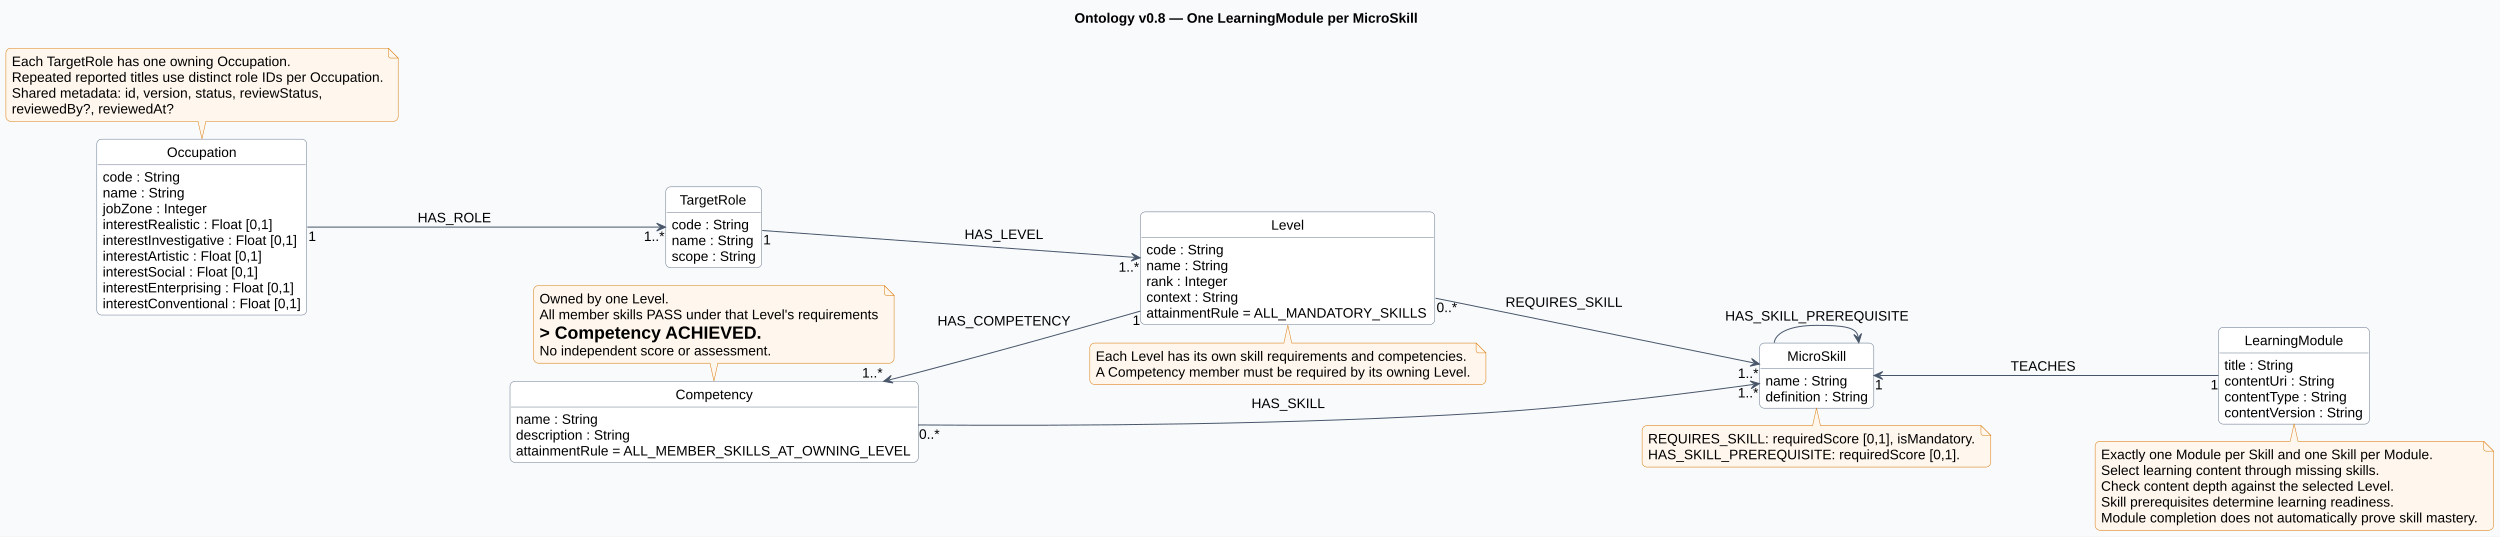
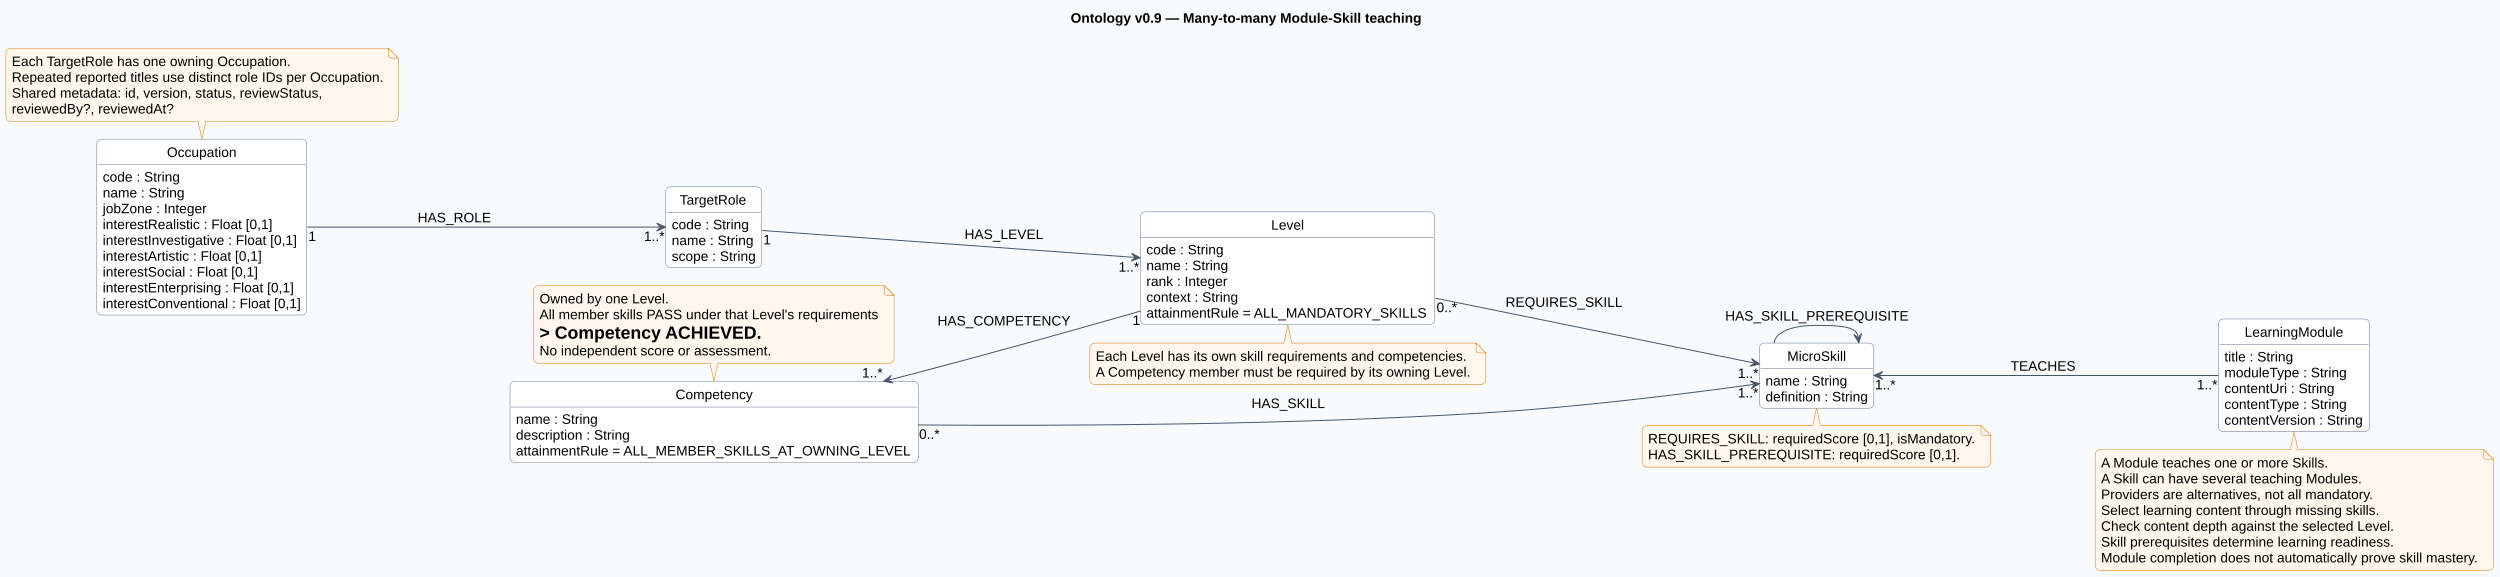
- <svg xmlns="http://www.w3.org/2000/svg" contentStyleType="text/css" data-diagram-type="CLASS" height="546px" preserveAspectRatio="none" style="width:2544px;height:546px;background:#F8FAFC;" version="1.1" viewBox="0 0 2544 546" width="2544px" zoomAndPan="magnify">
+ <svg xmlns="http://www.w3.org/2000/svg" contentStyleType="text/css" data-diagram-type="CLASS" height="587px" preserveAspectRatio="none" style="width:2544px;height:587px;background:#F8FAFC;" version="1.1" viewBox="0 0 2544 587" width="2544px" zoomAndPan="magnify">
  <defs />
  <g>
-     <rect fill="#F8FAFC" height="546" style="stroke:none;stroke-width:1;" width="2544" x="0" y="0" />
+     <rect fill="#F8FAFC" height="587" style="stroke:none;stroke-width:1;" width="2544" x="0" y="0" />
    <g class="title" data-source-line="16">
-       <text fill="#000000" font-family="Arial" font-size="14" font-weight="bold" lengthAdjust="spacing" textLength="349.275" x="1093.362" y="23.132">Ontology v0.8 — One LearningModule per MicroSkill</text>
+       <text fill="#000000" font-family="Arial" font-size="14" font-weight="bold" lengthAdjust="spacing" textLength="357.041" x="1089.479" y="23.132">Ontology v0.9 — Many-to-many Module-Skill teaching</text>
    </g>
    <g class="entity" data-entity="Occupation" data-source-line="17" data-uid="ent0002" id="entity_Occupation">
      <rect fill="#FFFFFF" height="178.986" rx="5" ry="5" style="stroke:#64748B;stroke-width:0.5;" width="213.558" x="98.5" y="141.599" />
      <text fill="#000000" font-family="Arial" font-size="14" lengthAdjust="spacing" textLength="70.82" x="169.869" y="159.731">Occupation</text>
      <line style="stroke:#64748B;stroke-width:0.5;" x1="99.5" x2="311.058" y1="167.697" y2="167.697" />
      <text fill="#000000" font-family="Arial" font-size="14" lengthAdjust="spacing" textLength="78.6" x="104.5" y="184.829">code : String</text>
      <text fill="#000000" font-family="Arial" font-size="14" lengthAdjust="spacing" textLength="83.262" x="104.5" y="200.928">name : String</text>
      <text fill="#000000" font-family="Arial" font-size="14" lengthAdjust="spacing" textLength="105.848" x="104.5" y="217.026">jobZone : Integer</text>
      <text fill="#000000" font-family="Arial" font-size="14" lengthAdjust="spacing" textLength="172.737" x="104.5" y="233.125">interestRealistic : Float [0,1]</text>
      <text fill="#000000" font-family="Arial" font-size="14" lengthAdjust="spacing" textLength="197.654" x="104.5" y="249.224">interestInvestigative : Float [0,1]</text>
      <text fill="#000000" font-family="Arial" font-size="14" lengthAdjust="spacing" textLength="161.834" x="104.5" y="265.322">interestArtistic : Float [0,1]</text>
      <text fill="#000000" font-family="Arial" font-size="14" lengthAdjust="spacing" textLength="157.965" x="104.5" y="281.421">interestSocial : Float [0,1]</text>
      <text fill="#000000" font-family="Arial" font-size="14" lengthAdjust="spacing" textLength="194.537" x="104.5" y="297.519">interestEnterprising : Float [0,1]</text>
      <text fill="#000000" font-family="Arial" font-size="14" lengthAdjust="spacing" textLength="201.558" x="104.5" y="313.618">interestConventional : Float [0,1]</text>
    </g>
    <g class="entity" data-entity="TargetRole" data-source-line="28" data-uid="ent0003" id="entity_TargetRole">
      <rect fill="#FFFFFF" height="82.394" rx="5" ry="5" style="stroke:#64748B;stroke-width:0.5;" width="97.6" x="677.5" y="190.099" />
      <text fill="#000000" font-family="Arial" font-size="14" lengthAdjust="spacing" textLength="69.255" x="691.672" y="208.231">TargetRole</text>
      <line style="stroke:#64748B;stroke-width:0.5;" x1="678.5" x2="774.1" y1="216.197" y2="216.197" />
      <text fill="#000000" font-family="Arial" font-size="14" lengthAdjust="spacing" textLength="78.6" x="683.5" y="233.329">code : String</text>
      <text fill="#000000" font-family="Arial" font-size="14" lengthAdjust="spacing" textLength="83.262" x="683.5" y="249.428">name : String</text>
      <text fill="#000000" font-family="Arial" font-size="14" lengthAdjust="spacing" textLength="85.6" x="683.5" y="265.526">scope : String</text>
    </g>
    <g class="entity" data-entity="Level" data-source-line="33" data-uid="ent0004" id="entity_Level">
      <rect fill="#FFFFFF" height="114.592" rx="5" ry="5" style="stroke:#64748B;stroke-width:0.5;" width="299.526" x="1160.5" y="215.599" />
      <text fill="#000000" font-family="Arial" font-size="14" lengthAdjust="spacing" textLength="33.469" x="1293.529" y="233.731">Level</text>
      <line style="stroke:#64748B;stroke-width:0.5;" x1="1161.5" x2="1459.026" y1="241.697" y2="241.697" />
      <text fill="#000000" font-family="Arial" font-size="14" lengthAdjust="spacing" textLength="78.6" x="1166.5" y="258.829">code : String</text>
      <text fill="#000000" font-family="Arial" font-size="14" lengthAdjust="spacing" textLength="83.262" x="1166.5" y="274.928">name : String</text>
      <text fill="#000000" font-family="Arial" font-size="14" lengthAdjust="spacing" textLength="82.489" x="1166.5" y="291.026">rank : Integer</text>
      <text fill="#000000" font-family="Arial" font-size="14" lengthAdjust="spacing" textLength="93.379" x="1166.5" y="307.125">context : String</text>
      <text fill="#000000" font-family="Arial" font-size="14" lengthAdjust="spacing" textLength="287.526" x="1166.5" y="323.224">attainmentRule = ALL_MANDATORY_SKILLS</text>
    </g>
    <g class="entity" data-entity="Competency" data-source-line="40" data-uid="ent0005" id="entity_Competency">
      <rect fill="#FFFFFF" height="82.394" rx="5" ry="5" style="stroke:#64748B;stroke-width:0.5;" width="415.464" x="519" y="388.099" />
      <text fill="#000000" font-family="Arial" font-size="14" lengthAdjust="spacing" textLength="78.593" x="687.436" y="406.231">Competency</text>
      <line style="stroke:#64748B;stroke-width:0.5;" x1="520" x2="933.464" y1="414.197" y2="414.197" />
      <text fill="#000000" font-family="Arial" font-size="14" lengthAdjust="spacing" textLength="83.262" x="525" y="431.329">name : String</text>
      <text fill="#000000" font-family="Arial" font-size="14" lengthAdjust="spacing" textLength="115.944" x="525" y="447.428">description : String</text>
      <text fill="#000000" font-family="Arial" font-size="14" lengthAdjust="spacing" textLength="403.464" x="525" y="463.526">attainmentRule = ALL_MEMBER_SKILLS_AT_OWNING_LEVEL</text>
    </g>
    <g class="entity" data-entity="MicroSkill" data-source-line="45" data-uid="ent0006" id="entity_MicroSkill">
      <rect fill="#FFFFFF" height="66.296" rx="5" ry="5" style="stroke:#64748B;stroke-width:0.5;" width="116.282" x="1790.5" y="349.099" />
      <text fill="#000000" font-family="Arial" font-size="14" lengthAdjust="spacing" textLength="59.89" x="1818.696" y="367.231">MicroSkill</text>
      <line style="stroke:#64748B;stroke-width:0.5;" x1="1791.5" x2="1905.782" y1="375.197" y2="375.197" />
      <text fill="#000000" font-family="Arial" font-size="14" lengthAdjust="spacing" textLength="83.262" x="1796.5" y="392.329">name : String</text>
      <text fill="#000000" font-family="Arial" font-size="14" lengthAdjust="spacing" textLength="104.282" x="1796.5" y="408.428">definition : String</text>
    </g>
    <g class="entity" data-entity="LearningModule" data-source-line="49" data-uid="ent0007" id="entity_LearningModule">
-       <rect fill="#FFFFFF" height="98.493" rx="5" ry="5" style="stroke:#64748B;stroke-width:0.5;" width="153.634" x="2257.5" y="333.099" />
-       <text fill="#000000" font-family="Arial" font-size="14" lengthAdjust="spacing" textLength="100.406" x="2284.114" y="351.231">LearningModule</text>
-       <line style="stroke:#64748B;stroke-width:0.5;" x1="2258.5" x2="2410.134" y1="359.197" y2="359.197" />
-       <text fill="#000000" font-family="Arial" font-size="14" lengthAdjust="spacing" textLength="70.027" x="2263.5" y="376.329">title : String</text>
-       <text fill="#000000" font-family="Arial" font-size="14" lengthAdjust="spacing" textLength="112.048" x="2263.5" y="392.428">contentUri : String</text>
-       <text fill="#000000" font-family="Arial" font-size="14" lengthAdjust="spacing" textLength="125.289" x="2263.5" y="408.526">contentType : String</text>
-       <text fill="#000000" font-family="Arial" font-size="14" lengthAdjust="spacing" textLength="141.634" x="2263.5" y="424.625">contentVersion : String</text>
+       <rect fill="#FFFFFF" height="114.592" rx="5" ry="5" style="stroke:#64748B;stroke-width:0.5;" width="153.634" x="2257.5" y="324.599" />
+       <text fill="#000000" font-family="Arial" font-size="14" lengthAdjust="spacing" textLength="100.406" x="2284.114" y="342.731">LearningModule</text>
+       <line style="stroke:#64748B;stroke-width:0.5;" x1="2258.5" x2="2410.134" y1="350.697" y2="350.697" />
+       <text fill="#000000" font-family="Arial" font-size="14" lengthAdjust="spacing" textLength="70.027" x="2263.5" y="367.829">title : String</text>
+       <text fill="#000000" font-family="Arial" font-size="14" lengthAdjust="spacing" textLength="125.282" x="2263.5" y="383.928">moduleType : String</text>
+       <text fill="#000000" font-family="Arial" font-size="14" lengthAdjust="spacing" textLength="112.048" x="2263.5" y="400.026">contentUri : String</text>
+       <text fill="#000000" font-family="Arial" font-size="14" lengthAdjust="spacing" textLength="125.289" x="2263.5" y="416.125">contentType : String</text>
+       <text fill="#000000" font-family="Arial" font-size="14" lengthAdjust="spacing" textLength="141.634" x="2263.5" y="432.224">contentVersion : String</text>
    </g>
-     <g class="entity" data-entity="GMN17" data-source-line="63" data-uid="ent0018" id="entity_GMN17">
+     <g class="entity" data-entity="GMN17" data-source-line="64" data-uid="ent0018" id="entity_GMN17">
      <path d="M1671,438.099 L1671,470.296 A5,5 0 0 0 1676,475.296 L2020.819,475.296 A5,5 0 0 0 2025.819,470.296 L2025.819,443.099 L2015.819,433.099 L1852.5,433.099 L1848.5,415.108 L1844.5,433.099 L1676,433.099 A5,5 0 0 0 1671,438.099" fill="#FFF7ED" style="stroke:#D97706;stroke-width:0.5;" />
      <path d="M2015.819,433.099 L2015.819,440.599 A2.5,2.5 0 0 0 2018.319,443.099 L2025.819,443.099 L2015.819,433.099" fill="#FFF7ED" style="stroke:#D97706;stroke-width:0.5;" />
      <text fill="#000000" font-family="Arial" font-size="14" lengthAdjust="spacing" textLength="333.819" x="1677" y="451.231">REQUIRES_SKILL: requiredScore [0,1], isMandatory.</text>
      <text fill="#000000" font-family="Arial" font-size="14" lengthAdjust="spacing" textLength="317.475" x="1677" y="467.329">HAS_SKILL_PREREQUISITE: requiredScore [0,1].</text>
    </g>
-     <g class="entity" data-entity="GMN20" data-source-line="67" data-uid="ent0021" id="entity_GMN20">
+     <g class="entity" data-entity="GMN20" data-source-line="68" data-uid="ent0021" id="entity_GMN20">
      <path d="M543,295.599 L543,364.593 A5,5 0 0 0 548,369.593 L722.5,369.593 L726.5,387.72 L730.5,369.593 L904.816,369.593 A5,5 0 0 0 909.816,364.593 L909.816,300.599 L899.816,290.599 L548,290.599 A5,5 0 0 0 543,295.599" fill="#FFF7ED" style="stroke:#D97706;stroke-width:0.5;" />
      <path d="M899.816,290.599 L899.816,298.099 A2.5,2.5 0 0 0 902.316,300.599 L909.816,300.599 L899.816,290.599" fill="#FFF7ED" style="stroke:#D97706;stroke-width:0.5;" />
      <text fill="#000000" font-family="Arial" font-size="14" lengthAdjust="spacing" textLength="131.53" x="549" y="308.731">Owned by one Level.</text>
      <text fill="#000000" font-family="Arial" font-size="14" lengthAdjust="spacing" textLength="345.816" x="549" y="324.829">All member skills PASS under that Level's requirements</text>
      <text fill="#000000" font-family="Arial" font-size="18" font-weight="bold" lengthAdjust="spacing" textLength="226.556" x="549" y="344.68">&gt; Competency ACHIEVED.</text>
      <text fill="#000000" font-family="Arial" font-size="14" lengthAdjust="spacing" textLength="235.799" x="549" y="361.626">No independent score or assessment.</text>
    </g>
-     <g class="entity" data-entity="GMN23" data-source-line="73" data-uid="ent0024" id="entity_GMN23">
+     <g class="entity" data-entity="GMN23" data-source-line="74" data-uid="ent0024" id="entity_GMN23">
      <path d="M1109,354.099 L1109,386.296 A5,5 0 0 0 1114,391.296 L1507.067,391.296 A5,5 0 0 0 1512.067,386.296 L1512.067,359.099 L1502.067,349.099 L1314.5,349.099 L1310.5,330.823 L1306.5,349.099 L1114,349.099 A5,5 0 0 0 1109,354.099" fill="#FFF7ED" style="stroke:#D97706;stroke-width:0.5;" />
      <path d="M1502.067,349.099 L1502.067,356.599 A2.5,2.5 0 0 0 1504.567,359.099 L1512.067,359.099 L1502.067,349.099" fill="#FFF7ED" style="stroke:#D97706;stroke-width:0.5;" />
      <text fill="#000000" font-family="Arial" font-size="14" lengthAdjust="spacing" textLength="377.412" x="1115" y="367.231">Each Level has its own skill requirements and competencies.</text>
      <text fill="#000000" font-family="Arial" font-size="14" lengthAdjust="spacing" textLength="382.067" x="1115" y="383.329">A Competency member must be required by its owning Level.</text>
    </g>
-     <g class="entity" data-entity="GMN26" data-source-line="77" data-uid="ent0027" id="entity_GMN26">
-       <path d="M2132,454.099 L2132,534.592 A5,5 0 0 0 2137,539.592 L2532.398,539.592 A5,5 0 0 0 2537.398,534.592 L2537.398,459.099 L2527.398,449.099 L2338.5,449.099 L2334.5,431.256 L2330.5,449.099 L2137,449.099 A5,5 0 0 0 2132,454.099" fill="#FFF7ED" style="stroke:#D97706;stroke-width:0.5;" />
-       <path d="M2527.398,449.099 L2527.398,456.599 A2.5,2.5 0 0 0 2529.898,459.099 L2537.398,459.099 L2527.398,449.099" fill="#FFF7ED" style="stroke:#D97706;stroke-width:0.5;" />
-       <text fill="#000000" font-family="Arial" font-size="14" lengthAdjust="spacing" textLength="337.736" x="2138" y="467.231">Exactly one Module per Skill and one Skill per Module.</text>
-       <text fill="#000000" font-family="Arial" font-size="14" lengthAdjust="spacing" textLength="283.254" x="2138" y="483.329">Select learning content through missing skills.</text>
-       <text fill="#000000" font-family="Arial" font-size="14" lengthAdjust="spacing" textLength="298.088" x="2138" y="499.428">Check content depth against the selected Level.</text>
-       <text fill="#000000" font-family="Arial" font-size="14" lengthAdjust="spacing" textLength="298.04" x="2138" y="515.526">Skill prerequisites determine learning readiness.</text>
-       <text fill="#000000" font-family="Arial" font-size="14" lengthAdjust="spacing" textLength="384.398" x="2138" y="531.625">Module completion does not automatically prove skill mastery.</text>
+     <g class="entity" data-entity="GMN26" data-source-line="78" data-uid="ent0027" id="entity_GMN26">
+       <path d="M2132,462.599 L2132,575.289 A5,5 0 0 0 2137,580.289 L2532.398,580.289 A5,5 0 0 0 2537.398,575.289 L2537.398,467.599 L2527.398,457.599 L2338.5,457.599 L2334.5,439.87 L2330.5,457.599 L2137,457.599 A5,5 0 0 0 2132,462.599" fill="#FFF7ED" style="stroke:#D97706;stroke-width:0.5;" />
+       <path d="M2527.398,457.599 L2527.398,465.099 A2.5,2.5 0 0 0 2529.898,467.599 L2537.398,467.599 L2527.398,457.599" fill="#FFF7ED" style="stroke:#D97706;stroke-width:0.5;" />
+       <text fill="#000000" font-family="Arial" font-size="14" lengthAdjust="spacing" textLength="231.889" x="2138" y="475.731">A Module teaches one or more Skills.</text>
+       <text fill="#000000" font-family="Arial" font-size="14" lengthAdjust="spacing" textLength="266.144" x="2138" y="491.829">A Skill can have several teaching Modules.</text>
+       <text fill="#000000" font-family="Arial" font-size="14" lengthAdjust="spacing" textLength="277.799" x="2138" y="507.928">Providers are alternatives, not all mandatory.</text>
+       <text fill="#000000" font-family="Arial" font-size="14" lengthAdjust="spacing" textLength="283.254" x="2138" y="524.026">Select learning content through missing skills.</text>
+       <text fill="#000000" font-family="Arial" font-size="14" lengthAdjust="spacing" textLength="298.088" x="2138" y="540.125">Check content depth against the selected Level.</text>
+       <text fill="#000000" font-family="Arial" font-size="14" lengthAdjust="spacing" textLength="298.04" x="2138" y="556.224">Skill prerequisites determine learning readiness.</text>
+       <text fill="#000000" font-family="Arial" font-size="14" lengthAdjust="spacing" textLength="384.398" x="2138" y="572.322">Module completion does not automatically prove skill mastery.</text>
    </g>
-     <g class="entity" data-entity="GMN29" data-source-line="84" data-uid="ent0030" id="entity_GMN29">
+     <g class="entity" data-entity="GMN29" data-source-line="87" data-uid="ent0030" id="entity_GMN29">
      <path d="M6,54.099 L6,118.493 A5,5 0 0 0 11,123.493 L201.5,123.493 L205.5,141.323 L209.5,123.493 L400.198,123.493 A5,5 0 0 0 405.198,118.493 L405.198,59.099 L395.198,49.099 L11,49.099 A5,5 0 0 0 6,54.099" fill="#FFF7ED" style="stroke:#D97706;stroke-width:0.5;" />
      <path d="M395.198,49.099 L395.198,56.599 A2.5,2.5 0 0 0 397.698,59.099 L405.198,59.099 L395.198,49.099" fill="#FFF7ED" style="stroke:#D97706;stroke-width:0.5;" />
      <text fill="#000000" font-family="Arial" font-size="14" lengthAdjust="spacing" textLength="285.619" x="12" y="67.231">Each TargetRole has one owning Occupation.</text>
      <text fill="#000000" font-family="Arial" font-size="14" lengthAdjust="spacing" textLength="378.198" x="12" y="83.329">Repeated reported titles use distinct role IDs per Occupation.</text>
      <text fill="#000000" font-family="Arial" font-size="14" lengthAdjust="spacing" textLength="315.937" x="12" y="99.428">Shared metadata: id, version, status, reviewStatus,</text>
      <text fill="#000000" font-family="Arial" font-size="14" lengthAdjust="spacing" textLength="164.972" x="12" y="115.526">reviewedBy?, reviewedAt?</text>
    </g>
    <g class="link" data-entity-1="Occupation" data-entity-2="TargetRole" data-uid="lnk8" id="link_Occupation_TargetRole">
      <polygon fill="#475569" points="677.212,231.099,668.212,227.099,672.212,231.099,668.212,235.099,677.212,231.099" style="stroke:#475569;stroke-width:1;" />
      <path d="M312.78,231.099 C424.288,231.099 588.601,231.099 671.212,231.099" fill="none" style="stroke:#475569;stroke-width:1;" />
      <text fill="#000000" font-family="Arial" font-size="14" lengthAdjust="spacing" textLength="74.696" x="425" y="226.231">HAS_ROLE</text>
      <text fill="#000000" font-family="Arial" font-size="14" lengthAdjust="spacing" textLength="21.014" x="655.212" y="245.231">1..*</text>
      <text fill="#000000" font-family="Arial" font-size="14" lengthAdjust="spacing" textLength="7.786" x="313.78" y="245.231">1</text>
    </g>
    <g class="link" data-entity-1="TargetRole" data-entity-2="Level" data-uid="lnk9" id="link_TargetRole_Level">
      <polygon fill="#475569" points="1160.244,262.327,1151.555,257.69,1155.256,261.968,1150.979,265.669,1160.244,262.327" style="stroke:#475569;stroke-width:1;" />
      <path d="M775.623,234.571 C858.96,240.585 1027.396,252.741 1154.259,261.896" fill="none" style="stroke:#475569;stroke-width:1;" />
      <text fill="#000000" font-family="Arial" font-size="14" lengthAdjust="spacing" textLength="80.158" x="981.5" y="243.231">HAS_LEVEL</text>
      <text fill="#000000" font-family="Arial" font-size="14" lengthAdjust="spacing" textLength="21.014" x="1138.244" y="276.459">1..*</text>
      <text fill="#000000" font-family="Arial" font-size="14" lengthAdjust="spacing" textLength="7.786" x="776.623" y="248.703">1</text>
    </g>
    <g class="link" data-entity-1="Competency" data-entity-2="Level" data-uid="lnk11" id="link_Competency_Level">
      <polygon fill="#475569" points="899.18,388.051,908.885,389.724,904.028,386.826,906.926,381.968,899.18,388.051" style="stroke:#475569;stroke-width:1;" />
      <path d="M904.997,386.581 C916.793,383.6 922.671,382.068 934,379.099 C1008.862,359.476 1091.694,336.256 1160.471,316.557" fill="none" style="stroke:#475569;stroke-width:1;" />
      <text fill="#000000" font-family="Arial" font-size="14" lengthAdjust="spacing" textLength="135.358" x="954" y="331.231">HAS_COMPETENCY</text>
      <text fill="#000000" font-family="Arial" font-size="14" lengthAdjust="spacing" textLength="7.786" x="1152.471" y="330.689">1</text>
      <text fill="#000000" font-family="Arial" font-size="14" lengthAdjust="spacing" textLength="21.014" x="877.18" y="384.183">1..*</text>
    </g>
    <g class="link" data-entity-1="Competency" data-entity-2="MicroSkill" data-uid="lnk12" id="link_Competency_MicroSkill">
      <polygon fill="#475569" points="1790.369,390.356,1780.905,387.627,1785.416,391.041,1782.001,395.551,1790.369,390.356" style="stroke:#475569;stroke-width:1;" />
      <path d="M934.177,432.431 C1092.49,433.602 1316.241,432.276 1512,420.099 C1610.144,413.993 1717.78,400.395 1784.425,391.178" fill="none" style="stroke:#475569;stroke-width:1;" />
      <text fill="#000000" font-family="Arial" font-size="14" lengthAdjust="spacing" textLength="74.71" x="1273.5" y="415.231">HAS_SKILL</text>
      <text fill="#000000" font-family="Arial" font-size="14" lengthAdjust="spacing" textLength="21.014" x="1768.369" y="404.488">1..*</text>
      <text fill="#000000" font-family="Arial" font-size="14" lengthAdjust="spacing" textLength="21.014" x="935.177" y="446.562">0..*</text>
    </g>
    <g class="link" data-entity-1="Level" data-entity-2="MicroSkill" data-uid="lnk13" id="link_Level_MicroSkill">
      <polygon fill="#475569" points="1790.42,370.491,1782.398,364.778,1785.521,369.495,1780.804,372.617,1790.42,370.491" style="stroke:#475569;stroke-width:1;" />
      <path d="M1460.806,303.461 C1570.152,325.698 1706.654,353.456 1784.541,369.295" fill="none" style="stroke:#475569;stroke-width:1;" />
      <text fill="#000000" font-family="Arial" font-size="14" lengthAdjust="spacing" textLength="119.048" x="1532" y="312.231">REQUIRES_SKILL</text>
      <text fill="#000000" font-family="Arial" font-size="14" lengthAdjust="spacing" textLength="21.014" x="1768.42" y="384.623">1..*</text>
      <text fill="#000000" font-family="Arial" font-size="14" lengthAdjust="spacing" textLength="21.014" x="1461.806" y="317.593">0..*</text>
    </g>
    <g class="link" data-entity-1="MicroSkill" data-entity-2="LearningModule" data-uid="lnk15" id="link_MicroSkill_LearningModule">
      <polygon fill="#475569" points="1906.922,382.099,1915.922,386.099,1911.922,382.099,1915.922,378.099,1906.922,382.099" style="stroke:#475569;stroke-width:1;" />
      <path d="M1912.922,382.099 C2000.187,382.099 2160.291,382.099 2257.478,382.099" fill="none" style="stroke:#475569;stroke-width:1;" />
      <text fill="#000000" font-family="Arial" font-size="14" lengthAdjust="spacing" textLength="66.124" x="2046" y="377.231">TEACHES</text>
-       <text fill="#000000" font-family="Arial" font-size="14" lengthAdjust="spacing" textLength="7.786" x="2249.478" y="396.231">1</text>
-       <text fill="#000000" font-family="Arial" font-size="14" lengthAdjust="spacing" textLength="7.786" x="1907.922" y="396.231">1</text>
+       <text fill="#000000" font-family="Arial" font-size="14" lengthAdjust="spacing" textLength="21.014" x="2235.478" y="396.231">1..*</text>
+       <text fill="#000000" font-family="Arial" font-size="14" lengthAdjust="spacing" textLength="21.014" x="1907.922" y="396.231">1..*</text>
    </g>
    <g class="link" data-entity-1="MicroSkill" data-entity-2="MicroSkill" data-uid="lnk16" id="link_MicroSkill_MicroSkill">
      <polygon fill="#475569" points="1891.53,348.744,1894.342,339.305,1890.888,343.786,1886.408,340.332,1891.53,348.744" style="stroke:#475569;stroke-width:1;" />
      <path d="M1805.47,348.744 C1806.754,338.82 1821.098,331.099 1848.5,331.099 C1875.902,331.099 1889.476,332.87 1890.76,342.794" fill="none" style="stroke:#475569;stroke-width:1;" />
      <text fill="#000000" font-family="Arial" font-size="14" lengthAdjust="spacing" textLength="186.737" x="1755.5" y="326.231">HAS_SKILL_PREREQUISITE</text>
    </g>
  </g>
</svg>
